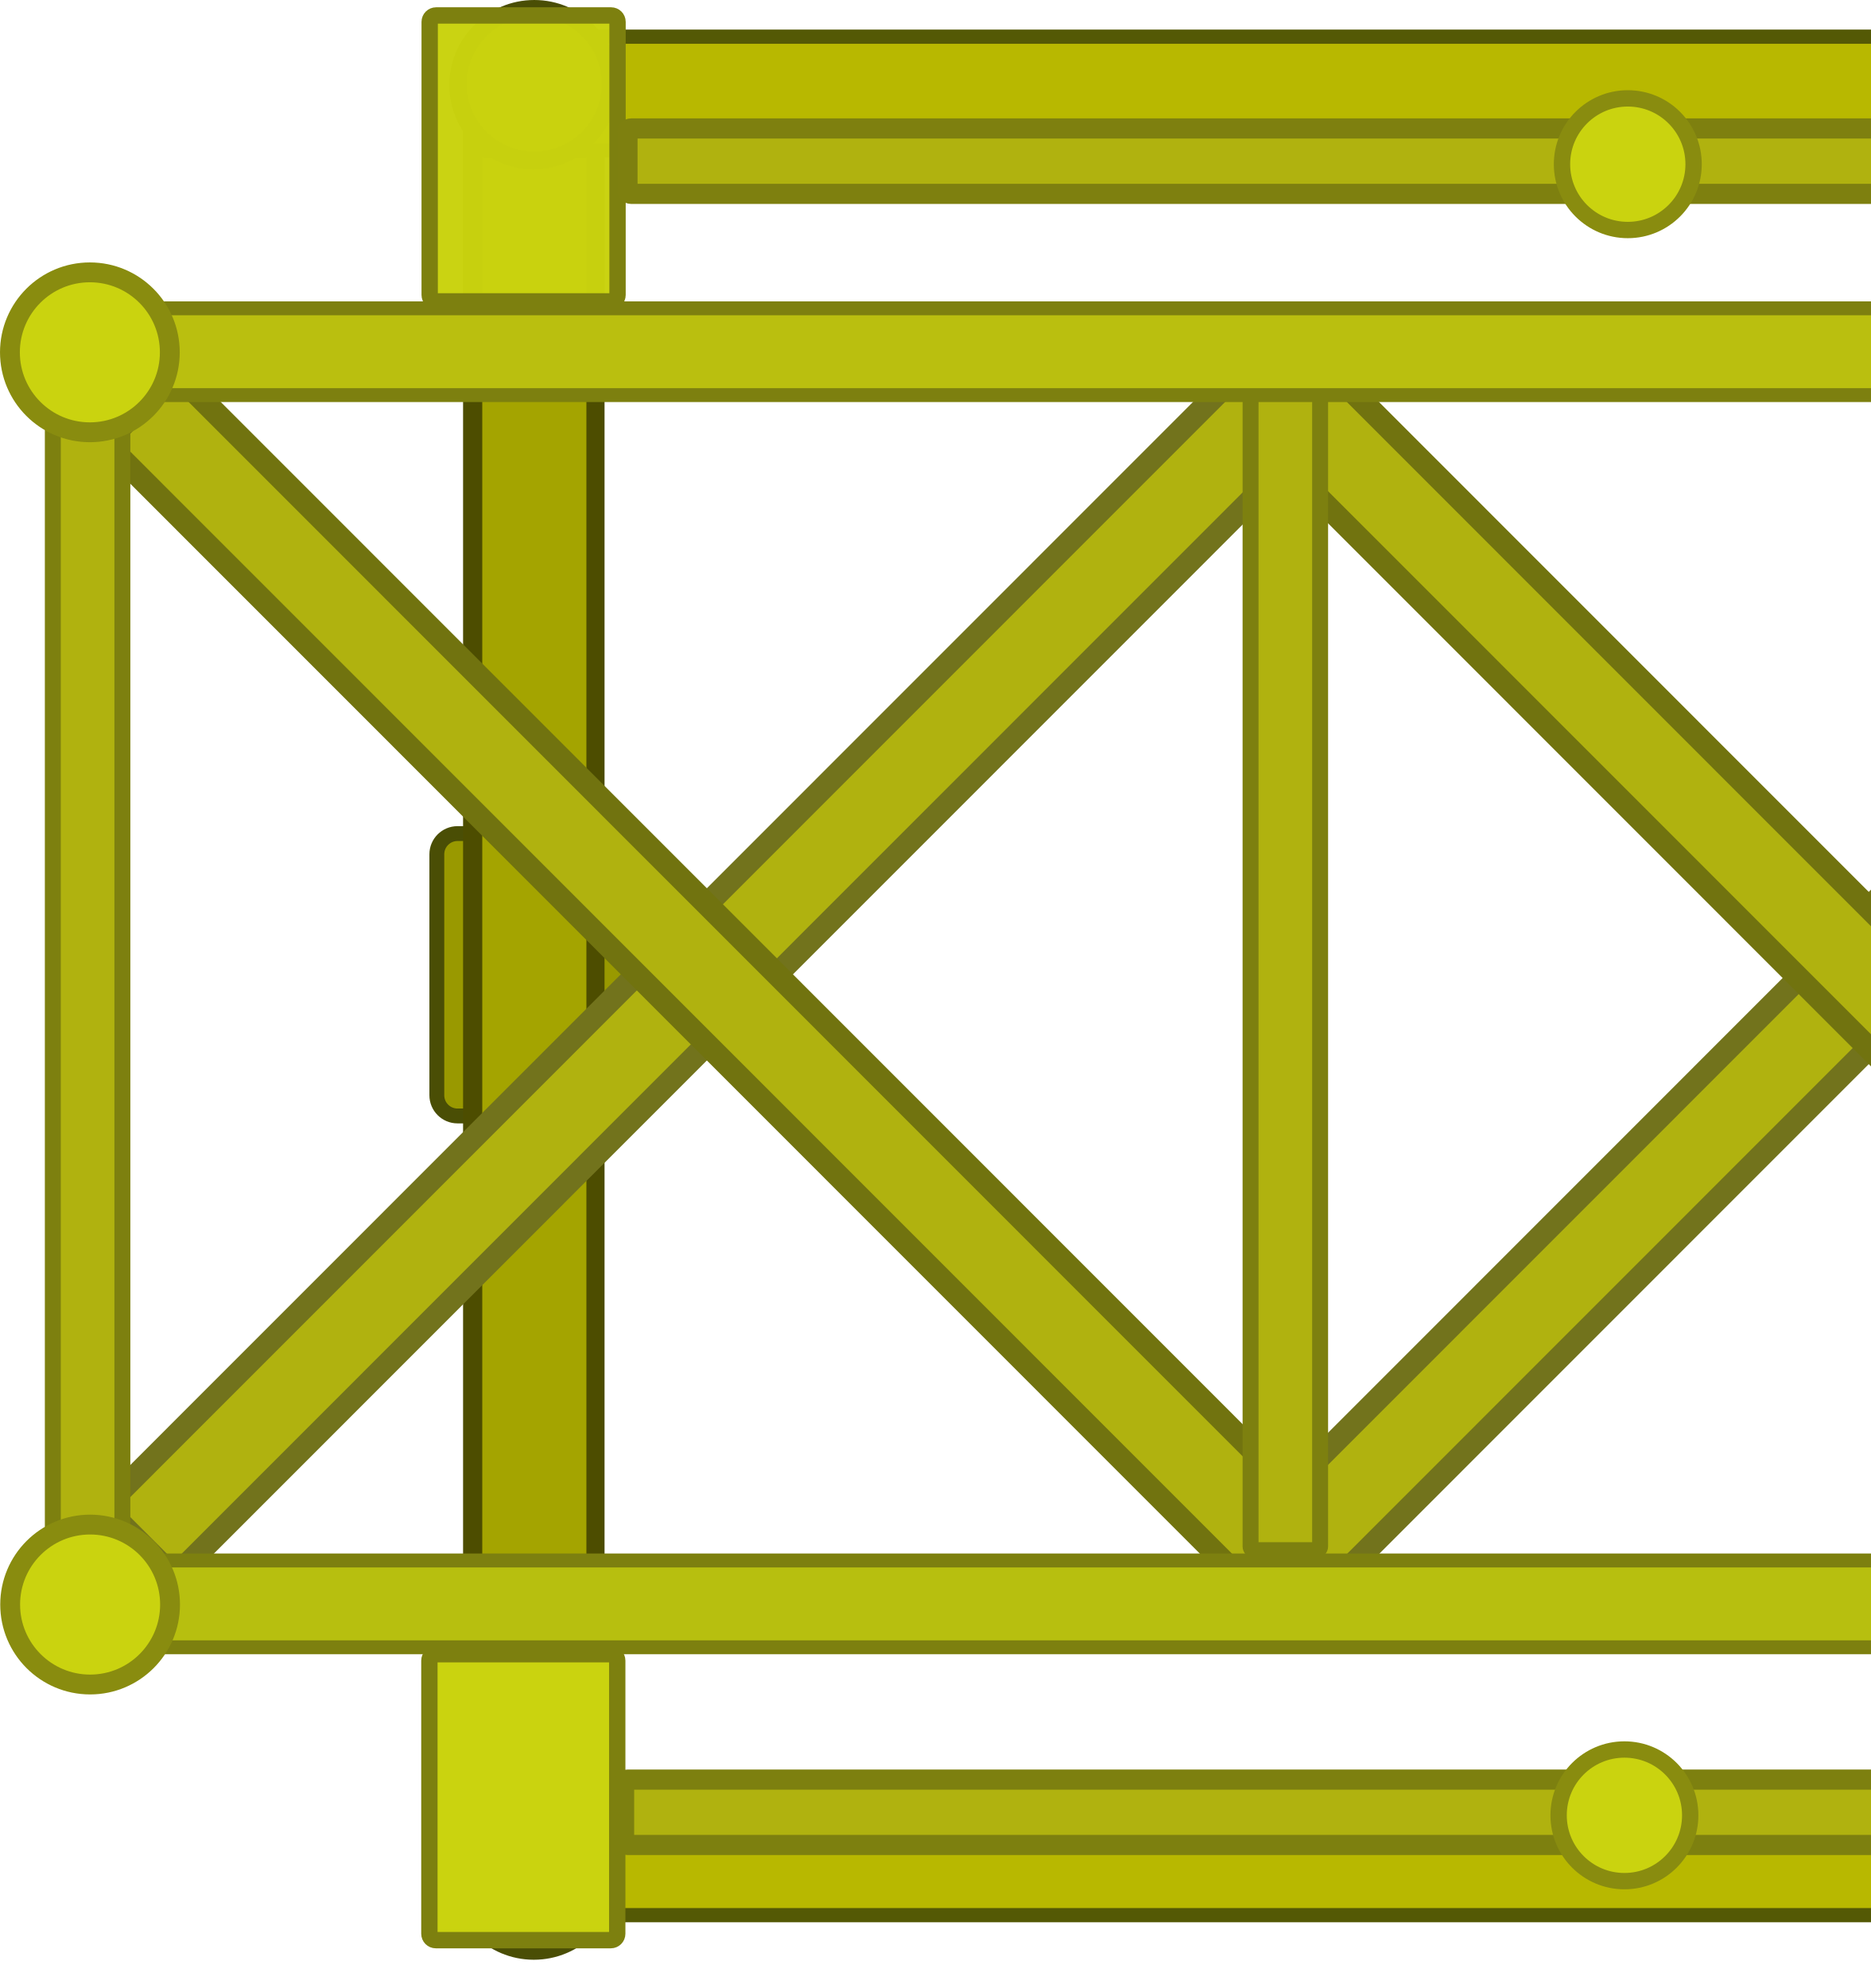
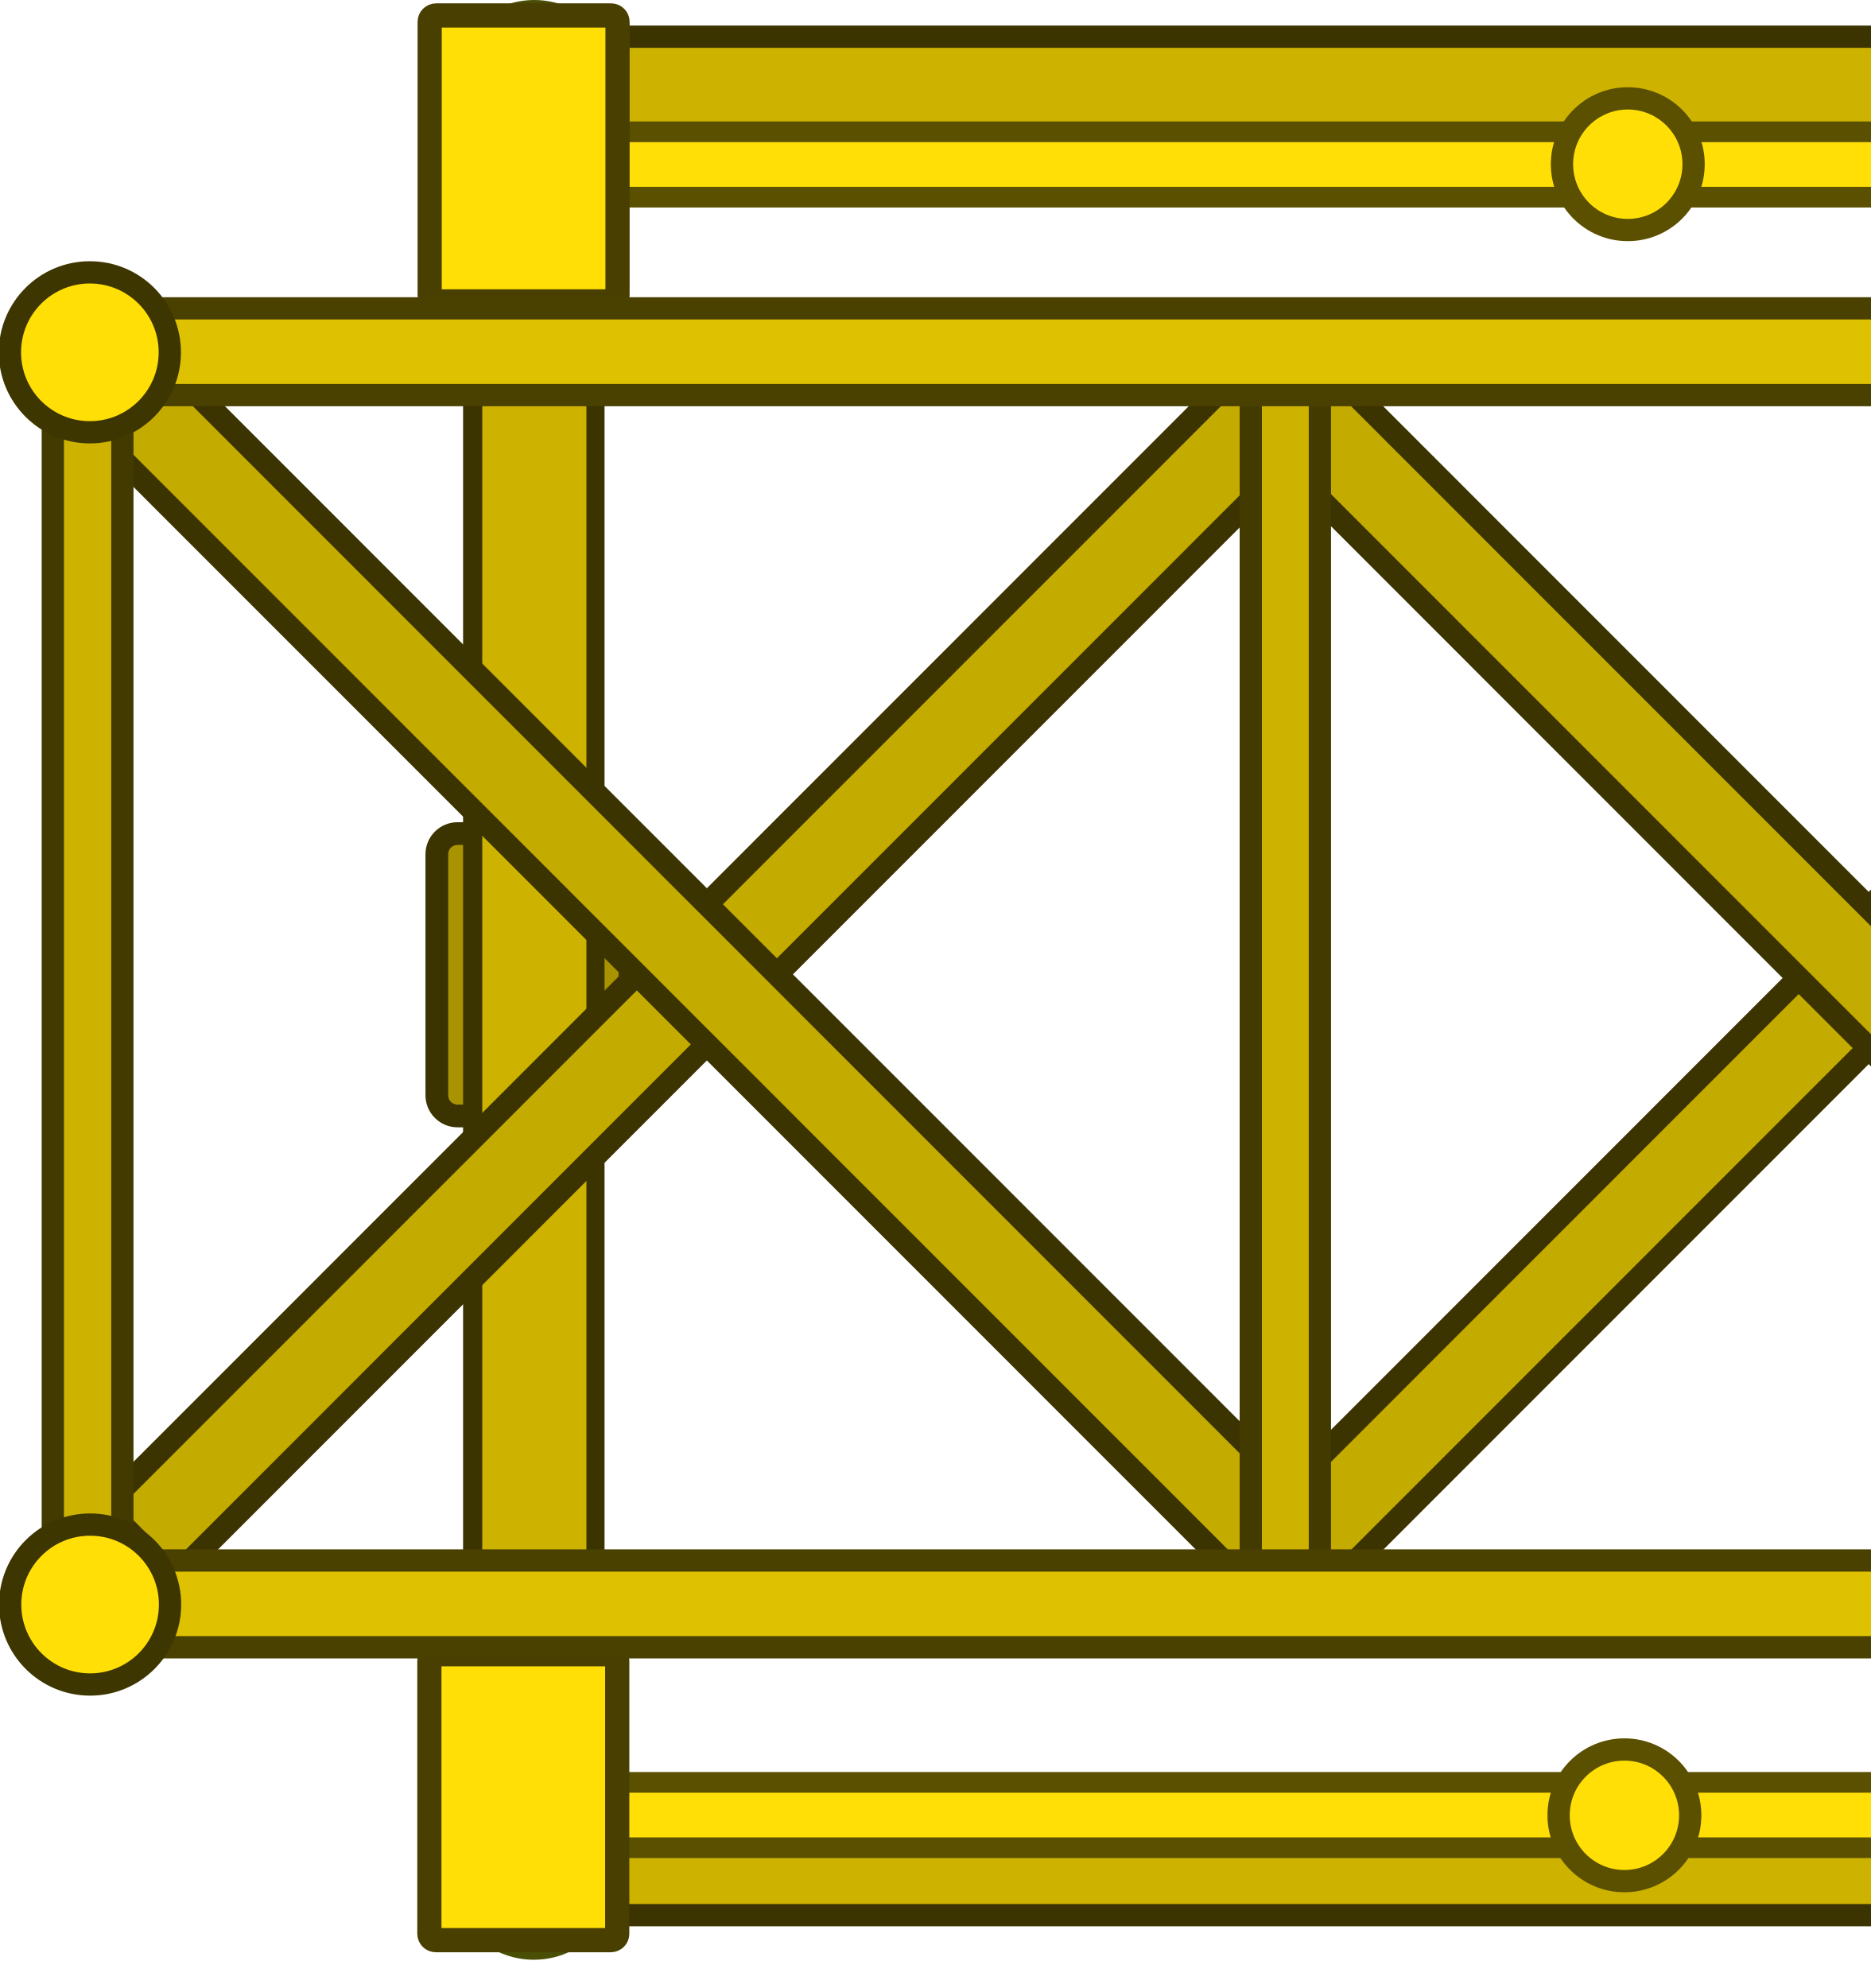
<svg xmlns="http://www.w3.org/2000/svg" width="539.835" height="573.705" viewBox="0 0 142.831 151.793" version="1.1" id="svg1">
  <defs id="defs1" />
  <g id="layer1" transform="translate(364.8959,238.5425)">
-     <g id="g18989" transform="matrix(0.4998778,0,0,0.5000005,-2516.929,25.07452)">
-       <rect style="fill:#999900;fill-opacity:1;stroke:#4a4e05;stroke-width:2.27;stroke-linecap:square;stroke-linejoin:miter;stroke-opacity:1;paint-order:fill markers stroke;stop-color:#000000" id="rect14890" width="43.122" height="29.496" x="356.816" y="4371.846" ry="3.161" transform="rotate(-90)" />
-       <g id="g15157" transform="translate(90.4117,-1.639407)">
-         <rect style="fill:#4d4d00;fill-opacity:1;stroke:none;stroke-width:1.585;stroke-linecap:square;stroke-linejoin:miter;stroke-opacity:1;paint-order:fill markers stroke;stop-color:#000000" id="rect14235" width="21.61" height="290.116" x="4285.443" y="-520.979" ry="2.488" />
-         <rect style="fill:#a4a400;fill-opacity:1;stroke:none;stroke-width:1.346;stroke-linecap:square;stroke-linejoin:miter;stroke-opacity:1;paint-order:fill markers stroke;stop-color:#000000" id="rect14235-6" width="15.908" height="284.37" x="4288.375" y="-518.241" ry="2.439" />
-       </g>
-       <circle style="fill:#a4a400;fill-opacity:1;stroke:#4a4e05;stroke-width:2.5;stroke-linecap:square;stroke-linejoin:miter;stroke-dasharray:none;stroke-opacity:1;paint-order:fill markers stroke;stop-color:#000000" id="path14784-6" cx="4386.597" cy="-514.241" r="11.599" />
-       <circle style="fill:#a4a400;fill-opacity:1;stroke:#4a4e05;stroke-width:2.5;stroke-linecap:square;stroke-linejoin:miter;stroke-dasharray:none;stroke-opacity:1;paint-order:fill markers stroke;stop-color:#000000" id="path14784" cx="4386.661" cy="-240.812" r="11.599" />
-       <rect style="fill:#999900;fill-opacity:1;stroke:#4a4e05;stroke-width:2.27;stroke-linecap:square;stroke-linejoin:miter;stroke-opacity:1;paint-order:fill markers stroke;stop-color:#000000" id="rect14890-9" width="43.122" height="29.496" x="356.78" y="4705.848" ry="3.161" transform="rotate(-90)" />
-       <g id="g15157-2" transform="translate(424.4142,-1.6037)">
-         <rect style="fill:#4d4d00;fill-opacity:1;stroke:none;stroke-width:1.585;stroke-linecap:square;stroke-linejoin:miter;stroke-opacity:1;paint-order:fill markers stroke;stop-color:#000000" id="rect14235-1" width="21.61" height="290.116" x="4285.443" y="-520.979" ry="2.488" />
-         <rect style="fill:#a4a400;fill-opacity:1;stroke:none;stroke-width:1.346;stroke-linecap:square;stroke-linejoin:miter;stroke-opacity:1;paint-order:fill markers stroke;stop-color:#000000" id="rect14235-6-4" width="15.908" height="284.37" x="4288.375" y="-518.241" ry="2.439" />
-       </g>
-       <circle style="fill:#a4a400;fill-opacity:1;stroke:#4a4e05;stroke-width:2.5;stroke-linecap:square;stroke-linejoin:miter;stroke-dasharray:none;stroke-opacity:1;paint-order:fill markers stroke;stop-color:#000000" id="path14784-5" cx="4720.664" cy="-240.776" r="11.599" />
-       <circle style="fill:#a4a400;fill-opacity:1;stroke:#4a4e05;stroke-width:2.5;stroke-linecap:square;stroke-linejoin:miter;stroke-dasharray:none;stroke-opacity:1;paint-order:fill markers stroke;stop-color:#000000" id="path14784-6-8" cx="4720.6" cy="-514.206" r="11.599" />
-     </g>
-     <g id="g18072" transform="matrix(0.4989703,0,0,0.4990928,-2512.892,24.54581)">
-       <g id="g16067">
-         <rect style="fill:#b8b800;fill-opacity:1;stroke:#545905;stroke-width:2.174;stroke-linecap:square;stroke-linejoin:miter;stroke-dasharray:none;stroke-opacity:1;paint-order:fill markers stroke;stop-color:#000000" id="rect15588" width="352.946" height="17.402" x="4377.125" y="-251.542" ry="2.162" />
-         <rect style="fill:#b8b800;fill-opacity:1;stroke:#545905;stroke-width:2.174;stroke-linecap:square;stroke-linejoin:miter;stroke-dasharray:none;stroke-opacity:1;paint-order:fill markers stroke;stop-color:#000000" id="rect15588-6" width="352.946" height="17.402" x="4376.94" y="-521.52" ry="2.162" />
-         <circle style="fill:#a4a400;fill-opacity:1;stroke:#4a4e05;stroke-width:2.5;stroke-linecap:square;stroke-linejoin:miter;stroke-dasharray:none;stroke-opacity:1;paint-order:fill markers stroke;stop-color:#000000" id="path14784-6-8-5" cx="4386.616" cy="-514.284" r="11.599" />
-         <circle style="fill:#a4a400;fill-opacity:1;stroke:#4a4e05;stroke-width:2.5;stroke-linecap:square;stroke-linejoin:miter;stroke-dasharray:none;stroke-opacity:1;paint-order:fill markers stroke;stop-color:#000000" id="path14784-6-8-5-8" cx="4386.715" cy="-240.877" r="11.599" />
-         <circle style="fill:#a4a400;fill-opacity:1;stroke:#4a4e05;stroke-width:2.5;stroke-linecap:square;stroke-linejoin:miter;stroke-dasharray:none;stroke-opacity:1;paint-order:fill markers stroke;stop-color:#000000" id="path14784-6-8-5-2" cx="4720.729" cy="-514.218" r="11.599" />
-         <circle style="fill:#a4a400;fill-opacity:1;stroke:#4a4e05;stroke-width:2.5;stroke-linecap:square;stroke-linejoin:miter;stroke-dasharray:none;stroke-opacity:1;paint-order:fill markers stroke;stop-color:#000000" id="path14784-6-8-5-4" cx="4720.675" cy="-240.724" r="11.599" />
-       </g>
-       <g id="g18034" transform="translate(-54.10729,692.6648)">
-         <rect style="fill:#b0b20f;fill-opacity:1;stroke:#72731c;stroke-width:3.475;stroke-linecap:square;stroke-linejoin:round;stroke-dasharray:none;stroke-opacity:1;paint-order:fill markers stroke;stop-color:#000000" id="rect66908-4-5-8" width="256.313" height="15.157" x="3793.028" y="2394.042" ry="0.809" transform="rotate(-45)" />
-         <rect style="fill:#b0b20f;fill-opacity:1;stroke:#71730f;stroke-width:3.475;stroke-linecap:square;stroke-linejoin:round;stroke-dasharray:none;stroke-opacity:1;paint-order:fill markers stroke;stop-color:#000000" id="rect66908-4-5-8-3" width="256.313" height="15.157" x="-2535.316" y="-3923.445" ry="0.809" transform="matrix(-0.7071068,-0.7071068,-0.7071068,0.7071068,0,0)" />
-         <rect style="fill:#b0b20f;fill-opacity:1;stroke:#72731c;stroke-width:3.475;stroke-linecap:square;stroke-linejoin:round;stroke-dasharray:none;stroke-opacity:1;paint-order:fill markers stroke;stop-color:#000000" id="rect66908-4-5-8-0" width="256.313" height="15.157" x="3918.36" y="2520.164" ry="0.809" transform="rotate(-45)" />
-         <rect style="fill:#b0b20f;fill-opacity:1;stroke:#71730f;stroke-width:3.475;stroke-linecap:square;stroke-linejoin:round;stroke-dasharray:none;stroke-opacity:1;paint-order:fill markers stroke;stop-color:#000000" id="rect66908-4-5-8-3-2" width="256.313" height="15.157" x="-2661.438" y="-4048.776" ry="0.809" transform="matrix(-0.7071068,-0.7071068,-0.7071068,0.7071068,0,0)" />
-         <rect style="fill:#b0b20f;fill-opacity:1;stroke:#7d800f;stroke-width:2.44;stroke-linecap:square;stroke-linejoin:round;stroke-dasharray:none;stroke-opacity:1;paint-order:fill markers stroke;stop-color:#000000" id="rect66908-4-7" width="179.976" height="10.643" x="982.639" y="4550.343" ry="0.568" transform="rotate(-90)" />
-         <rect style="fill:#b0b20f;fill-opacity:1;stroke:#72731c;stroke-width:3.475;stroke-linecap:square;stroke-linejoin:round;stroke-dasharray:none;stroke-opacity:1;paint-order:fill markers stroke;stop-color:#000000" id="rect66908-4-5-8-4" width="256.313" height="15.157" x="4051.562" y="2652.992" ry="0.809" transform="rotate(-45)" />
-         <rect style="fill:#b0b20f;fill-opacity:1;stroke:#71730f;stroke-width:3.475;stroke-linecap:square;stroke-linejoin:round;stroke-dasharray:none;stroke-opacity:1;paint-order:fill markers stroke;stop-color:#000000" id="rect66908-4-5-8-3-27" width="256.313" height="15.157" x="-2794.266" y="-4181.979" ry="0.809" transform="matrix(-0.7071068,-0.7071068,-0.7071068,0.7071068,0,0)" />
-         <rect style="fill:#b0b20f;fill-opacity:1;stroke:#7d800f;stroke-width:2.44;stroke-linecap:square;stroke-linejoin:round;stroke-dasharray:none;stroke-opacity:1;paint-order:fill markers stroke;stop-color:#000000" id="rect66908-4-75" width="179.976" height="10.643" x="982.904" y="4738.388" ry="0.568" transform="rotate(-90)" />
-         <rect style="fill:#b0b20f;fill-opacity:1;stroke:#72731c;stroke-width:3.475;stroke-linecap:square;stroke-linejoin:round;stroke-dasharray:none;stroke-opacity:1;paint-order:fill markers stroke;stop-color:#000000" id="rect66908-4-5-8-7" width="256.313" height="15.157" x="4181.004" y="2782.869" ry="0.809" transform="rotate(-45)" />
-         <rect style="fill:#b0b20f;fill-opacity:1;stroke:#71730f;stroke-width:3.475;stroke-linecap:square;stroke-linejoin:round;stroke-dasharray:none;stroke-opacity:1;paint-order:fill markers stroke;stop-color:#000000" id="rect66908-4-5-8-3-8" width="256.313" height="15.157" x="-2924.144" y="-4311.421" ry="0.809" transform="matrix(-0.7071068,-0.7071068,-0.7071068,0.7071068,0,0)" />
-         <rect style="fill:#b0b20f;fill-opacity:1;stroke:#7d800f;stroke-width:2.44;stroke-linecap:square;stroke-linejoin:round;stroke-dasharray:none;stroke-opacity:1;paint-order:fill markers stroke;stop-color:#000000" id="rect66908-4-3" width="179.976" height="10.643" x="982.596" y="4922.219" ry="0.568" transform="rotate(-90)" />
-         <rect style="fill:#b0b20f;fill-opacity:1;stroke:#72731c;stroke-width:3.475;stroke-linecap:square;stroke-linejoin:round;stroke-dasharray:none;stroke-opacity:1;paint-order:fill markers stroke;stop-color:#000000" id="rect66908-4-5-8-33" width="256.313" height="15.157" x="4310.13" y="2911.608" ry="0.809" transform="rotate(-45)" />
-         <rect style="fill:#b0b20f;fill-opacity:1;stroke:#71730f;stroke-width:3.475;stroke-linecap:square;stroke-linejoin:round;stroke-dasharray:none;stroke-opacity:1;paint-order:fill markers stroke;stop-color:#000000" id="rect66908-4-5-8-3-3" width="256.313" height="15.157" x="-3052.883" y="-4440.546" ry="0.809" transform="matrix(-0.7071068,-0.7071068,-0.7071068,0.7071068,0,0)" />
-         <rect style="fill:#b0b20f;fill-opacity:1;stroke:#7d800f;stroke-width:2.44;stroke-linecap:square;stroke-linejoin:round;stroke-dasharray:none;stroke-opacity:1;paint-order:fill markers stroke;stop-color:#000000" id="rect66908-4-2" width="179.976" height="10.643" x="982.869" y="5104.225" ry="0.568" transform="rotate(-90)" />
-         <rect style="fill:#cad30f;fill-opacity:1;stroke:#7d800f;stroke-width:2.5;stroke-linecap:square;stroke-linejoin:round;stroke-dasharray:none;stroke-opacity:1;paint-order:fill markers stroke;stop-color:#000000" id="rect64619" width="43.746" height="28.748" x="922.95" y="4761.355" ry="0.982" transform="rotate(-90)" />
-         <rect style="fill:#cad30f;fill-opacity:1;stroke:#7d800f;stroke-width:2.5;stroke-linecap:square;stroke-linejoin:round;stroke-dasharray:none;stroke-opacity:1;paint-order:fill markers stroke;stop-color:#000000" id="rect64619-7" width="43.746" height="28.748" x="922.98" y="4424.675" ry="0.982" transform="rotate(-90)" />
-         <rect style="fill:#cad30f;fill-opacity:1;stroke:#7d800f;stroke-width:2.5;stroke-linecap:square;stroke-linejoin:round;stroke-dasharray:none;stroke-opacity:1;paint-order:fill markers stroke;stop-color:#000000" id="rect64619-5" width="43.746" height="28.748" x="1173.656" y="4761.399" ry="0.982" transform="rotate(-90)" />
-         <rect style="fill:#cad30f;fill-opacity:0.981;stroke:#7d800f;stroke-width:2.5;stroke-linecap:square;stroke-linejoin:round;stroke-dasharray:none;stroke-opacity:1;paint-order:fill markers stroke;stop-color:#000000" id="rect64619-7-7" width="43.746" height="28.748" x="1173.687" y="4424.72" ry="0.982" transform="rotate(-90)" />
-         <rect style="fill:#b0b20f;fill-opacity:1;stroke:#7d800f;stroke-width:2.203;stroke-linecap:square;stroke-linejoin:round;stroke-dasharray:none;stroke-opacity:1;paint-order:fill markers stroke;stop-color:#000000" id="rect66908-4-2-9-6-8" width="150.878" height="10.351" x="993.69" y="5356.393" ry="0.553" transform="rotate(-90)" />
-         <rect style="fill:#b7bf0f;fill-opacity:1;stroke:#7d800f;stroke-width:2;stroke-linecap:square;stroke-linejoin:round;stroke-dasharray:none;stroke-opacity:1;paint-order:fill markers stroke;stop-color:#000000" id="rect64728-3" width="149.508" height="14.511" x="5369.066" y="422.439" ry="0.612" transform="rotate(-15)" />
-         <rect style="fill:#b7bf0f;fill-opacity:1;stroke:#7d800f;stroke-width:2;stroke-linecap:square;stroke-linejoin:round;stroke-dasharray:none;stroke-opacity:1;paint-order:fill markers stroke;stop-color:#000000" id="rect64728-3-6" width="149.508" height="14.511" x="4815.253" y="2489.927" ry="0.612" transform="matrix(0.9659258,0.258819,0.258819,-0.9659258,0,0)" />
-         <rect style="fill:#b0b20f;fill-opacity:1;stroke:#7d800f;stroke-width:2.452;stroke-linecap:square;stroke-linejoin:round;stroke-dasharray:none;stroke-opacity:1;paint-order:fill markers stroke;stop-color:#000000" id="rect66908-4-2-9" width="181.85" height="10.632" x="979.285" y="5289.433" ry="0.568" transform="rotate(-90,6.5208333e-6,6.1874999e-6)" />
-         <rect style="fill:#b0b20f;fill-opacity:1;stroke:#7d800f;stroke-width:2.513;stroke-linecap:square;stroke-linejoin:round;stroke-dasharray:none;stroke-opacity:1;paint-order:fill markers stroke;stop-color:#000000" id="rect66908-4-2-9-6" width="142.365" height="14.274" x="999.402" y="5429.139" ry="0.762" transform="rotate(-90)" />
-         <rect style="fill:#b7bf0f;fill-opacity:1;stroke:#7d800f;stroke-width:2.131;stroke-linecap:square;stroke-linejoin:round;stroke-dasharray:none;stroke-opacity:1;paint-order:fill markers stroke;stop-color:#000000" id="rect64728" width="922.974" height="13.277" x="4377.307" y="-981.063" ry="0.56" transform="translate(3.3333335e-7,1.2708333e-5)" />
-         <rect style="fill:#babf0f;fill-opacity:1;stroke:#7d800f;stroke-width:2.131;stroke-linecap:square;stroke-linejoin:round;stroke-dasharray:none;stroke-opacity:1;paint-order:fill markers stroke;stop-color:#000000" id="rect64728-9" width="922.944" height="13.277" x="4377.256" y="-1172.629" ry="0.56" />
-         <rect style="fill:#b0b20f;fill-opacity:1;stroke:#7d800f;stroke-width:3.081;stroke-linecap:square;stroke-linejoin:round;stroke-dasharray:none;stroke-opacity:1;paint-order:fill markers stroke;stop-color:#000000" id="rect66908" width="305.277" height="10.002" x="4454.473" y="-947.543" ry="0.534" />
-         <rect style="fill:#b0b20f;fill-opacity:1;stroke:#7d800f;stroke-width:2.44;stroke-linecap:square;stroke-linejoin:round;stroke-dasharray:none;stroke-opacity:1;paint-order:fill markers stroke;stop-color:#000000" id="rect66908-4" width="179.976" height="10.643" x="983.198" y="4367.048" ry="0.568" transform="rotate(-90)" />
-         <circle style="fill:#cad30f;fill-opacity:1;stroke:#898c0f;stroke-width:2.5;stroke-linecap:square;stroke-linejoin:round;stroke-dasharray:none;stroke-opacity:1;paint-order:fill markers stroke;stop-color:#000000" id="path66962" cx="4607.553" cy="-942.078" r="10.07" />
-         <circle style="fill:#cad30f;fill-opacity:1;stroke:#898c0f;stroke-width:3.037;stroke-linecap:square;stroke-linejoin:round;stroke-dasharray:none;stroke-opacity:1;paint-order:fill markers stroke;stop-color:#000000" id="path66962-6" cx="4372.754" cy="-974.324" r="12.234" />
-         <circle style="fill:#cad30f;fill-opacity:1;stroke:#898c0f;stroke-width:3.037;stroke-linecap:square;stroke-linejoin:round;stroke-dasharray:none;stroke-opacity:1;paint-order:fill markers stroke;stop-color:#000000" id="path66962-6-6" cx="4372.718" cy="-1165.898" r="12.234" />
-         <rect style="fill:#b0b20f;fill-opacity:1;stroke:#7e800f;stroke-width:3.081;stroke-linecap:square;stroke-linejoin:round;stroke-dasharray:none;stroke-opacity:1;paint-order:fill markers stroke;stop-color:#000000" id="rect66908-6" width="305.277" height="10.002" x="4454.991" y="-1200.143" ry="0.534" />
-         <circle style="fill:#cad30f;fill-opacity:1;stroke:#898c0f;stroke-width:2.5;stroke-linecap:square;stroke-linejoin:round;stroke-dasharray:none;stroke-opacity:1;paint-order:fill markers stroke;stop-color:#000000" id="path66962-2" cx="4608.071" cy="-1194.678" r="10.07" />
-       </g>
+     <g id="g2" transform="translate(134.9459)">
+       <rect style="fill:#a99300;fill-opacity:1;stroke:#3c3400;stroke-width:1.735;stroke-linecap:square;stroke-linejoin:miter;stroke-dasharray:none;stroke-opacity:1;paint-order:fill markers stroke;stop-color:#000000" id="rect14890-1" width="21.561" height="14.744" x="153.334" y="-466.486" ry="1.58" transform="rotate(-90)" />
+       <rect style="fill:#3c3400;fill-opacity:1;stroke:none;stroke-width:0.792;stroke-linecap:square;stroke-linejoin:miter;stroke-opacity:1;paint-order:fill markers stroke;stop-color:#000000" id="rect14235-8" width="10.802" height="145.058" x="-464.482" y="-236.235" ry="1.244" />
+       <rect style="fill:#cdb300;fill-opacity:1;stroke:none;stroke-width:0.673;stroke-linecap:square;stroke-linejoin:miter;stroke-opacity:1;paint-order:fill markers stroke;stop-color:#000000" id="rect14235-6-7" width="7.952" height="142.185" x="-463.017" y="-234.866" ry="1.219" />
+       <ellipse style="fill:#a4a400;fill-opacity:1;stroke:#4a4e05;stroke-width:1.25;stroke-linecap:square;stroke-linejoin:miter;stroke-dasharray:none;stroke-opacity:1;paint-order:fill markers stroke;stop-color:#000000" id="path14784-6-1" cx="-459.112" cy="-232.046" rx="5.798" ry="5.8" />
+       <ellipse style="fill:#a4a400;fill-opacity:1;stroke:#4a4e05;stroke-width:1.25;stroke-linecap:square;stroke-linejoin:miter;stroke-dasharray:none;stroke-opacity:1;paint-order:fill markers stroke;stop-color:#000000" id="path14784-55" cx="-459.08" cy="-95.332" rx="5.798" ry="5.8" />
+       <rect style="fill:#a99300;fill-opacity:1;stroke:#3c3400;stroke-width:1.735;stroke-linecap:square;stroke-linejoin:miter;stroke-dasharray:none;stroke-opacity:1;paint-order:fill markers stroke;stop-color:#000000" id="rect14890-9-8" width="21.561" height="14.744" x="153.316" y="-299.526" ry="1.58" transform="rotate(-90)" />
+       <rect style="fill:#3c3400;fill-opacity:1;stroke:none;stroke-width:0.792;stroke-linecap:square;stroke-linejoin:miter;stroke-opacity:1;paint-order:fill markers stroke;stop-color:#000000" id="rect14235-1-5" width="10.802" height="145.058" x="-297.522" y="-236.217" ry="1.244" />
+       <rect style="fill:#cdb300;fill-opacity:1;stroke:none;stroke-width:0.673;stroke-linecap:square;stroke-linejoin:miter;stroke-opacity:1;paint-order:fill markers stroke;stop-color:#000000" id="rect14235-6-4-6" width="7.952" height="142.185" x="-296.056" y="-234.848" ry="1.219" />
+       <ellipse style="fill:#a4a400;fill-opacity:1;stroke:#4a4e05;stroke-width:1.25;stroke-linecap:square;stroke-linejoin:miter;stroke-dasharray:none;stroke-opacity:1;paint-order:fill markers stroke;stop-color:#000000" id="path14784-5-7" cx="-292.12" cy="-95.314" rx="5.798" ry="5.8" />
+       <ellipse style="fill:#a4a400;fill-opacity:1;stroke:#4a4e05;stroke-width:1.25;stroke-linecap:square;stroke-linejoin:miter;stroke-dasharray:none;stroke-opacity:1;paint-order:fill markers stroke;stop-color:#000000" id="path14784-6-8-9" cx="-292.152" cy="-232.029" rx="5.798" ry="5.8" />
+       <rect style="fill:#cdb300;fill-opacity:1;stroke:#3c3400;stroke-width:1.7;stroke-linecap:square;stroke-linejoin:miter;stroke-dasharray:none;stroke-opacity:1;paint-order:fill markers stroke;stop-color:#000000" id="rect15588-4" width="176.109" height="8.685" x="-463.783" y="-100.997" ry="1.079" />
+       <rect style="fill:#cdb300;fill-opacity:1;stroke:#3c3400;stroke-width:1.7;stroke-linecap:square;stroke-linejoin:miter;stroke-dasharray:none;stroke-opacity:1;paint-order:fill markers stroke;stop-color:#000000" id="rect15588-6-1" width="176.109" height="8.685" x="-463.875" y="-235.741" ry="1.079" />
+       <ellipse style="fill:#a4a400;fill-opacity:1;stroke:#4a4e05;stroke-width:1.248;stroke-linecap:square;stroke-linejoin:miter;stroke-dasharray:none;stroke-opacity:1;paint-order:fill markers stroke;stop-color:#000000" id="path14784-6-8-5-6" cx="-459.047" cy="-232.129" rx="5.788" ry="5.789" />
+       <ellipse style="fill:#a4a400;fill-opacity:1;stroke:#4a4e05;stroke-width:1.248;stroke-linecap:square;stroke-linejoin:miter;stroke-dasharray:none;stroke-opacity:1;paint-order:fill markers stroke;stop-color:#000000" id="path14784-6-8-5-8-1" cx="-458.998" cy="-95.674" rx="5.788" ry="5.789" />
+       <ellipse style="fill:#a4a400;fill-opacity:1;stroke:#4a4e05;stroke-width:1.248;stroke-linecap:square;stroke-linejoin:miter;stroke-dasharray:none;stroke-opacity:1;paint-order:fill markers stroke;stop-color:#000000" id="path14784-6-8-5-2-2" cx="-292.335" cy="-232.097" rx="5.788" ry="5.789" />
+       <ellipse style="fill:#a4a400;fill-opacity:1;stroke:#4a4e05;stroke-width:1.248;stroke-linecap:square;stroke-linejoin:miter;stroke-dasharray:none;stroke-opacity:1;paint-order:fill markers stroke;stop-color:#000000" id="path14784-6-8-5-4-0" cx="-292.362" cy="-95.598" rx="5.788" ry="5.789" />
+       <rect style="fill:#c4ab00;fill-opacity:1;stroke:#3c3400;stroke-width:1.734;stroke-linecap:square;stroke-linejoin:round;stroke-dasharray:none;stroke-opacity:1;paint-order:fill markers stroke;stop-color:#000000" id="rect66908-4-5-8-44" width="127.908" height="7.564" x="-260.56" y="-435.151" ry="0.404" transform="matrix(0.70702,-0.7071936,0.70702,0.7071936,0,0)" />
+       <rect style="fill:#c4ab00;fill-opacity:1;stroke:#3c3400;stroke-width:1.734;stroke-linecap:square;stroke-linejoin:round;stroke-dasharray:none;stroke-opacity:1;paint-order:fill markers stroke;stop-color:#000000" id="rect66908-4-5-8-3-5" width="127.908" height="7.564" x="364.65" y="195.478" ry="0.404" transform="matrix(-0.70702,-0.7071936,-0.70702,0.7071936,0,0)" />
+       <rect style="fill:#c4ab00;fill-opacity:1;stroke:#3c3400;stroke-width:1.734;stroke-linecap:square;stroke-linejoin:round;stroke-dasharray:none;stroke-opacity:1;paint-order:fill markers stroke;stop-color:#000000" id="rect66908-4-5-8-0-9" width="127.908" height="7.564" x="-198.016" y="-372.212" ry="0.404" transform="matrix(0.70702,-0.7071936,0.70702,0.7071936,0,0)" />
+       <rect style="fill:#c4ab00;fill-opacity:1;stroke:#3c3400;stroke-width:1.734;stroke-linecap:square;stroke-linejoin:round;stroke-dasharray:none;stroke-opacity:1;paint-order:fill markers stroke;stop-color:#000000" id="rect66908-4-5-8-3-2-7" width="127.908" height="7.564" x="301.711" y="132.934" ry="0.404" transform="matrix(-0.70702,-0.7071936,-0.70702,0.7071936,0,0)" />
+       <rect style="fill:#cdb300;fill-opacity:1;stroke:#433a00;stroke-width:1.7;stroke-linecap:square;stroke-linejoin:round;stroke-dasharray:none;stroke-opacity:1;paint-order:fill markers stroke;stop-color:#000000" id="rect66908-4-7-5" width="95.433" height="5.277" x="115.485" y="-404.334" ry="0.282" transform="rotate(-90)" />
+       <rect style="fill:#c4ab00;fill-opacity:1;stroke:#3c3400;stroke-width:1.8;stroke-linecap:square;stroke-linejoin:round;stroke-dasharray:none;stroke-opacity:1;paint-order:fill markers stroke;stop-color:#000000" id="rect66908-4-5-8-3-27-3" width="132.787" height="7.853" x="235.635" y="66.559" ry="0.419" transform="matrix(-0.706283,-0.7079296,-0.706283,0.7079296,0,0)" />
+       <rect style="fill:#c4ab00;fill-opacity:1;stroke:#3c3400;stroke-width:1.734;stroke-linecap:square;stroke-linejoin:round;stroke-dasharray:none;stroke-opacity:1;paint-order:fill markers stroke;stop-color:#000000" id="rect66908-4-5-8-7-9" width="127.908" height="7.564" x="-66.948" y="-241.114" ry="0.404" transform="matrix(0.70702,-0.7071936,0.70702,0.7071936,0,0)" />
+       <rect style="fill:#c4ab00;fill-opacity:1;stroke:#3c3400;stroke-width:1.807;stroke-linecap:square;stroke-linejoin:round;stroke-dasharray:none;stroke-opacity:1;paint-order:fill markers stroke;stop-color:#000000" id="rect66908-4-5-8-3-8-0" width="133.265" height="7.881" x="170.761" y="1.703" ry="0.421" transform="matrix(-0.7070388,-0.7071747,-0.7070388,0.7071747,0,0)" />
+       <rect style="fill:#c4ab00;fill-opacity:1;stroke:#3c3400;stroke-width:1.789;stroke-linecap:square;stroke-linejoin:round;stroke-dasharray:none;stroke-opacity:1;paint-order:fill markers stroke;stop-color:#000000" id="rect66908-4-5-8-4-5" width="131.946" height="7.803" x="-134.437" y="-306.053" ry="0.417" transform="matrix(0.7100447,-0.7041566,0.7100447,0.7041566,0,0)" />
+       <rect style="fill:#cdb300;fill-opacity:1;stroke:#433a00;stroke-width:1.7;stroke-linecap:square;stroke-linejoin:round;stroke-dasharray:none;stroke-opacity:1;paint-order:fill markers stroke;stop-color:#000000" id="rect66908-4-7-8" width="95.433" height="5.277" x="115.485" y="-312.632" ry="0.282" transform="rotate(-90)" />
+       <rect style="fill:#cdb300;fill-opacity:1;stroke:#433a00;stroke-width:1.7;stroke-linecap:square;stroke-linejoin:round;stroke-dasharray:none;stroke-opacity:1;paint-order:fill markers stroke;stop-color:#000000" id="rect66908-4-7-8-6" width="95.433" height="5.277" x="116.171" y="-219.188" ry="0.282" transform="rotate(-90)" />
+       <rect style="fill:#c4ab00;fill-opacity:1;stroke:#3c3400;stroke-width:1.734;stroke-linecap:square;stroke-linejoin:round;stroke-dasharray:none;stroke-opacity:1;paint-order:fill markers stroke;stop-color:#000000" id="rect66908-4-5-8-33-5" width="127.908" height="7.564" x="-2.51" y="-176.869" ry="0.404" transform="matrix(0.70702,-0.7071936,0.70702,0.7071936,0,0)" />
+       <rect style="fill:#c4ab00;fill-opacity:1;stroke:#3c3400;stroke-width:1.734;stroke-linecap:square;stroke-linejoin:round;stroke-dasharray:none;stroke-opacity:1;paint-order:fill markers stroke;stop-color:#000000" id="rect66908-4-5-8-3-3-6" width="127.908" height="7.564" x="106.368" y="-62.572" ry="0.404" transform="matrix(-0.70702,-0.7071936,-0.70702,0.7071936,0,0)" />
+       <rect style="fill:#cdb300;fill-opacity:1;stroke:#433a00;stroke-width:1.7;stroke-linecap:square;stroke-linejoin:round;stroke-dasharray:none;stroke-opacity:1;paint-order:fill markers stroke;stop-color:#000000" id="rect66908-4-7-8-6-4" width="95.433" height="5.277" x="116.168" y="-35.566" ry="0.282" transform="rotate(-90)" />
+       <rect style="fill:#cdb300;fill-opacity:1;stroke:#433a00;stroke-width:1.7;stroke-linecap:square;stroke-linejoin:round;stroke-dasharray:none;stroke-opacity:1;paint-order:fill markers stroke;stop-color:#000000" id="rect66908-4-7-8-6-4-5" width="75.523" height="5.441" x="125.912" y="-2.294" ry="0.291" transform="rotate(-90)" />
+       <rect style="fill:#ffdf05;fill-opacity:1;stroke:#5b4f00;stroke-width:1.579;stroke-linecap:square;stroke-linejoin:round;stroke-dasharray:none;stroke-opacity:1;paint-order:fill markers stroke;stop-color:#000000" id="rect66908-3" width="160.633" height="4.991" x="-455.998" y="-102.45" ry="0.267" />
+       <rect style="fill:#ffdf05;fill-opacity:1;stroke:#483f00;stroke-width:1.848;stroke-linecap:square;stroke-linejoin:round;stroke-dasharray:none;stroke-opacity:1;paint-order:fill markers stroke;stop-color:#000000" id="rect64619-2" width="21.833" height="14.344" x="90.388" y="-299.062" ry="0.49" transform="rotate(-90)" />
+       <rect style="fill:#ffdf05;fill-opacity:1;stroke:#5b4f00;stroke-width:1.579;stroke-linecap:square;stroke-linejoin:round;stroke-dasharray:none;stroke-opacity:1;paint-order:fill markers stroke;stop-color:#000000" id="rect66908-6-6" width="160.633" height="4.991" x="-455.726" y="-228.481" ry="0.267" />
+       <rect style="fill:#ffdf05;fill-opacity:1;stroke:#483f00;stroke-width:1.848;stroke-linecap:square;stroke-linejoin:round;stroke-dasharray:none;stroke-opacity:1;paint-order:fill markers stroke;stop-color:#000000" id="rect64619-7-8" width="21.833" height="14.344" x="90.403" y="-467.055" ry="0.49" transform="rotate(-90)" />
+       <rect style="fill:#ffdf05;fill-opacity:1;stroke:#483f00;stroke-width:1.848;stroke-linecap:square;stroke-linejoin:round;stroke-dasharray:none;stroke-opacity:1;paint-order:fill markers stroke;stop-color:#000000" id="rect64619-5-9" width="21.833" height="14.344" x="215.513" y="-299.039" ry="0.49" transform="rotate(-90)" />
+       <rect style="fill:#ffdf05;fill-opacity:1;stroke:#483f00;stroke-width:1.848;stroke-linecap:square;stroke-linejoin:round;stroke-dasharray:none;stroke-opacity:1;paint-order:fill markers stroke;stop-color:#000000" id="rect64619-7-7-1" width="21.833" height="14.344" x="215.529" y="-467.032" ry="0.49" transform="rotate(-90)" />
+       <rect style="fill:#dec100;fill-opacity:1;stroke:#4a4000;stroke-width:1.7;stroke-linecap:square;stroke-linejoin:round;stroke-dasharray:none;stroke-opacity:1;paint-order:fill markers stroke;stop-color:#000000" id="rect64728-3-4" width="74.601" height="7.242" x="-0.493" y="-123.997" ry="0.305" transform="matrix(0.9659099,-0.2588783,0.2587598,0.9659417,0,0)" />
+       <rect style="fill:#dec100;fill-opacity:1;stroke:#4a4000;stroke-width:1.7;stroke-linecap:square;stroke-linejoin:round;stroke-dasharray:none;stroke-opacity:1;paint-order:fill markers stroke;stop-color:#000000" id="rect64728-3-6-8" width="74.601" height="7.242" x="-85.222" y="192.599" ry="0.305" transform="matrix(0.9659099,0.2588783,0.2587598,-0.9659417,0,0)" />
+       <rect style="fill:#fddc00;fill-opacity:1;stroke:#4a4000;stroke-width:1.7;stroke-linecap:square;stroke-linejoin:round;stroke-dasharray:none;stroke-opacity:1;paint-order:fill markers stroke;stop-color:#000000" id="rect66908-4-2-9-6-87" width="71.054" height="7.122" x="128.544" y="34.143" ry="0.38" transform="rotate(-90)" />
+       <rect style="fill:#cdb300;fill-opacity:1;stroke:#433a00;stroke-width:1.7;stroke-linecap:square;stroke-linejoin:round;stroke-dasharray:none;stroke-opacity:1;paint-order:fill markers stroke;stop-color:#000000" id="rect66908-4-7-8-6-1" width="95.433" height="5.277" x="116.171" y="-128.283" ry="0.282" transform="rotate(-90)" />
+       <rect style="fill:#dec100;fill-opacity:1;stroke:#4a4000;stroke-width:1.7;stroke-linecap:square;stroke-linejoin:round;stroke-dasharray:none;stroke-opacity:1;paint-order:fill markers stroke;stop-color:#000000" id="rect64728-1" width="460.537" height="6.626" x="-490.69" y="-119.391" ry="0.279" />
+       <rect style="fill:#dec100;fill-opacity:1;stroke:#4a4000;stroke-width:1.7;stroke-linecap:square;stroke-linejoin:round;stroke-dasharray:none;stroke-opacity:1;paint-order:fill markers stroke;stop-color:#000000" id="rect64728-9-9" width="460.522" height="6.626" x="-490.715" y="-215.001" ry="0.279" />
+       <rect style="fill:#cdb300;fill-opacity:1;stroke:#433a00;stroke-width:1.7;stroke-linecap:square;stroke-linejoin:round;stroke-dasharray:none;stroke-opacity:1;paint-order:fill markers stroke;stop-color:#000000" id="rect66908-4-31" width="89.825" height="5.311" x="120.457" y="-495.809" ry="0.284" transform="rotate(-90)" />
+       <ellipse style="fill:#ffdf05;fill-opacity:1;stroke:#5b4f00;stroke-width:1.7;stroke-linecap:square;stroke-linejoin:round;stroke-dasharray:none;stroke-opacity:1;paint-order:fill markers stroke;stop-color:#000000" id="path66962-1" cx="-375.804" cy="-99.935" rx="5.025" ry="5.026" />
+       <ellipse style="fill:#ffdf05;fill-opacity:1;stroke:#3e3600;stroke-width:1.7;stroke-linecap:square;stroke-linejoin:round;stroke-dasharray:none;stroke-opacity:1;paint-order:fill markers stroke;stop-color:#000000" id="path66962-6-4" cx="-492.962" cy="-116.028" rx="6.104" ry="6.106" />
+       <ellipse style="fill:#ffdf05;fill-opacity:1;stroke:#3e3600;stroke-width:1.7;stroke-linecap:square;stroke-linejoin:round;stroke-dasharray:none;stroke-opacity:1;paint-order:fill markers stroke;stop-color:#000000" id="path66962-6-6-9" cx="-492.98" cy="-211.641" rx="6.104" ry="6.106" />
+       <ellipse style="fill:#ffdf05;fill-opacity:1;stroke:#5b4f00;stroke-width:1.7;stroke-linecap:square;stroke-linejoin:round;stroke-dasharray:none;stroke-opacity:1;paint-order:fill markers stroke;stop-color:#000000" id="path66962-2-5" cx="-375.546" cy="-226.005" rx="5.025" ry="5.026" />
    </g>
  </g>
</svg>
